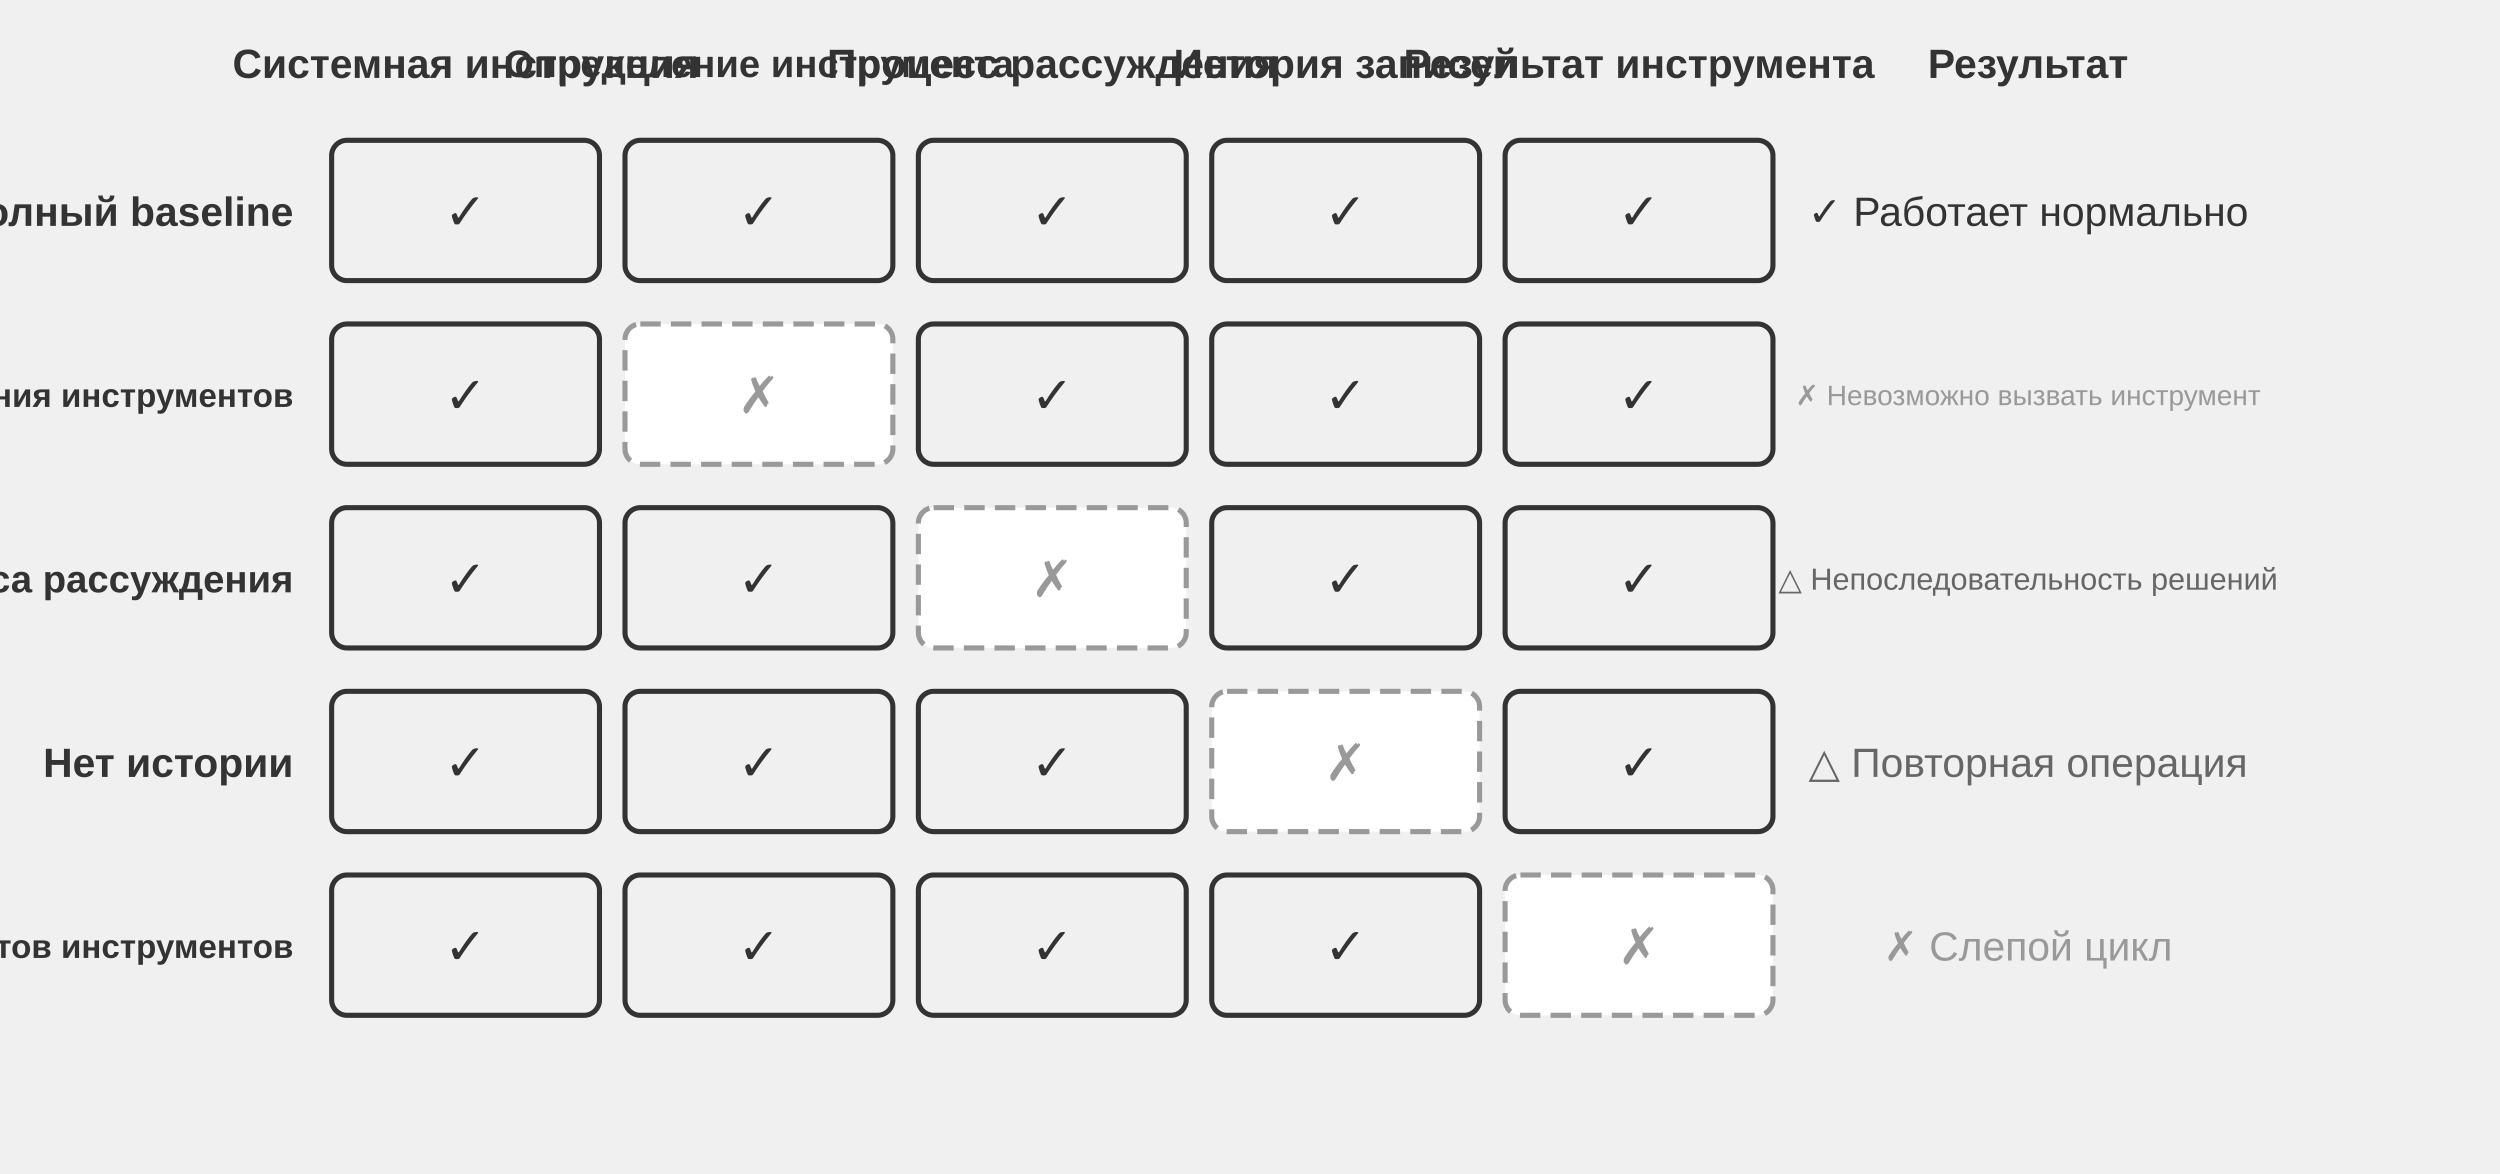
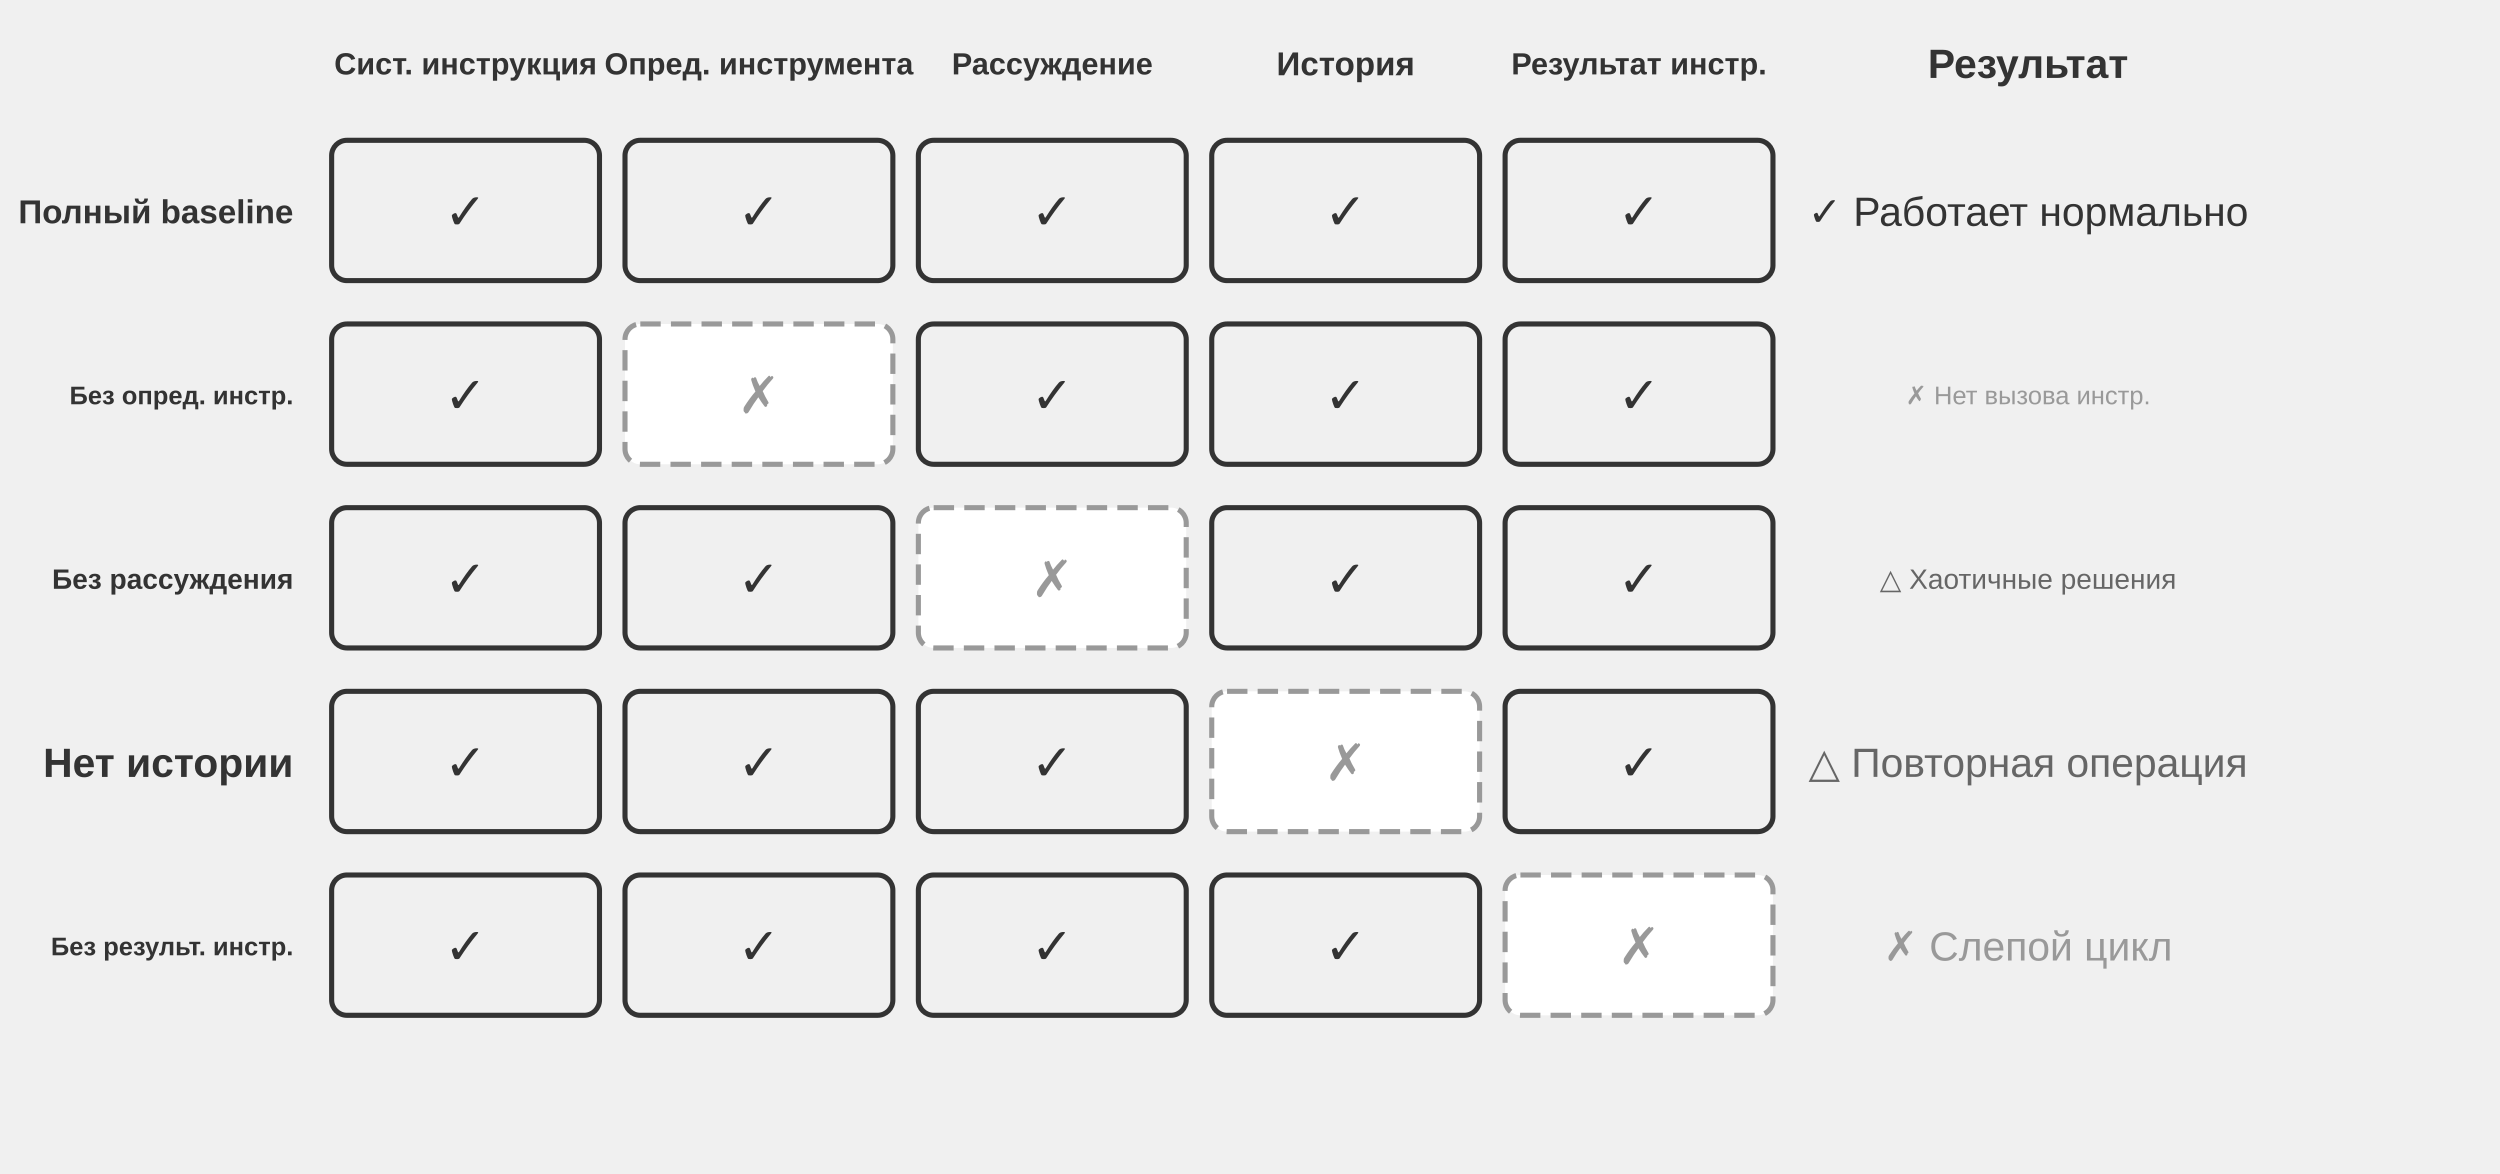
<svg xmlns="http://www.w3.org/2000/svg" viewBox="0 40 980 460" width="980" height="460" style="background:#ffffff">
  <defs>
    <marker id="ah" markerWidth="12" markerHeight="8" refX="12" refY="4" orient="auto">
      <polygon points="0 0, 12 4, 0 8" fill="#333333" />
    </marker>
    <marker id="ah-light" markerWidth="12" markerHeight="8" refX="12" refY="4" orient="auto">
      <polygon points="0 0, 12 4, 0 8" fill="#999999" />
    </marker>
  </defs>
-   <text x="182.5" y="65" font-family="Arial, 'Helvetica Neue', Helvetica, 'PingFang SC', 'Microsoft YaHei', sans-serif" font-size="16" fill="#333333" text-anchor="middle" dominant-baseline="central" font-weight="bold">Системная инструкция</text>
-   <text x="297.5" y="65" font-family="Arial, 'Helvetica Neue', Helvetica, 'PingFang SC', 'Microsoft YaHei', sans-serif" font-size="15" fill="#333333" text-anchor="middle" dominant-baseline="central" font-weight="bold">Определение инструмента</text>
-   <text x="412.5" y="65" font-family="Arial, 'Helvetica Neue', Helvetica, 'PingFang SC', 'Microsoft YaHei', sans-serif" font-size="16" fill="#333333" text-anchor="middle" dominant-baseline="central" font-weight="bold">Процесс рассуждения</text>
-   <text x="527.5" y="65" font-family="Arial, 'Helvetica Neue', Helvetica, 'PingFang SC', 'Microsoft YaHei', sans-serif" font-size="16" fill="#333333" text-anchor="middle" dominant-baseline="central" font-weight="bold">История записей</text>
-   <text x="642.5" y="65" font-family="Arial, 'Helvetica Neue', Helvetica, 'PingFang SC', 'Microsoft YaHei', sans-serif" font-size="16" fill="#333333" text-anchor="middle" dominant-baseline="central" font-weight="bold">Результат инструмента</text>
+   <text x="182.5" y="65" font-family="Arial, 'Helvetica Neue', Helvetica, 'PingFang SC', 'Microsoft YaHei', sans-serif" font-size="12" fill="#333333" text-anchor="middle" dominant-baseline="central" font-weight="bold">Сист. инструкция</text>
+   <text x="297.5" y="65" font-family="Arial, 'Helvetica Neue', Helvetica, 'PingFang SC', 'Microsoft YaHei', sans-serif" font-size="12" fill="#333333" text-anchor="middle" dominant-baseline="central" font-weight="bold">Опред. инструмента</text>
+   <text x="412.5" y="65" font-family="Arial, 'Helvetica Neue', Helvetica, 'PingFang SC', 'Microsoft YaHei', sans-serif" font-size="12" fill="#333333" text-anchor="middle" dominant-baseline="central" font-weight="bold">Рассуждение</text>
+   <text x="527.5" y="65" font-family="Arial, 'Helvetica Neue', Helvetica, 'PingFang SC', 'Microsoft YaHei', sans-serif" font-size="13" fill="#333333" text-anchor="middle" dominant-baseline="central" font-weight="bold">История</text>
+   <text x="642.5" y="65" font-family="Arial, 'Helvetica Neue', Helvetica, 'PingFang SC', 'Microsoft YaHei', sans-serif" font-size="12" fill="#333333" text-anchor="middle" dominant-baseline="central" font-weight="bold">Результат инстр.</text>
  <text x="795" y="65" font-family="Arial, 'Helvetica Neue', Helvetica, 'PingFang SC', 'Microsoft YaHei', sans-serif" font-size="16" fill="#333333" text-anchor="middle" dominant-baseline="central" font-weight="bold">Результат</text>
-   <text x="115" y="123" font-family="Arial, 'Helvetica Neue', Helvetica, 'PingFang SC', 'Microsoft YaHei', sans-serif" font-size="16" fill="#333333" text-anchor="end" dominant-baseline="central" font-weight="bold">Полный baseline</text>
+   <text x="115" y="123" font-family="Arial, 'Helvetica Neue', Helvetica, 'PingFang SC', 'Microsoft YaHei', sans-serif" font-size="13" fill="#333333" text-anchor="end" dominant-baseline="central" font-weight="bold">Полный baseline</text>
  <rect x="130" y="95" width="105" height="55" rx="6" fill="#f0f0f0" stroke="#333333" stroke-width="2" />
  <text x="182.5" y="123" font-family="Arial, 'Helvetica Neue', Helvetica, 'PingFang SC', 'Microsoft YaHei', sans-serif" font-size="20" fill="#333333" text-anchor="middle" dominant-baseline="central" font-weight="normal">✓</text>
  <rect x="245" y="95" width="105" height="55" rx="6" fill="#f0f0f0" stroke="#333333" stroke-width="2" />
  <text x="297.5" y="123" font-family="Arial, 'Helvetica Neue', Helvetica, 'PingFang SC', 'Microsoft YaHei', sans-serif" font-size="20" fill="#333333" text-anchor="middle" dominant-baseline="central" font-weight="normal">✓</text>
  <rect x="360" y="95" width="105" height="55" rx="6" fill="#f0f0f0" stroke="#333333" stroke-width="2" />
  <text x="412.5" y="123" font-family="Arial, 'Helvetica Neue', Helvetica, 'PingFang SC', 'Microsoft YaHei', sans-serif" font-size="20" fill="#333333" text-anchor="middle" dominant-baseline="central" font-weight="normal">✓</text>
  <rect x="475" y="95" width="105" height="55" rx="6" fill="#f0f0f0" stroke="#333333" stroke-width="2" />
  <text x="527.5" y="123" font-family="Arial, 'Helvetica Neue', Helvetica, 'PingFang SC', 'Microsoft YaHei', sans-serif" font-size="20" fill="#333333" text-anchor="middle" dominant-baseline="central" font-weight="normal">✓</text>
  <rect x="590" y="95" width="105" height="55" rx="6" fill="#f0f0f0" stroke="#333333" stroke-width="2" />
  <text x="642.5" y="123" font-family="Arial, 'Helvetica Neue', Helvetica, 'PingFang SC', 'Microsoft YaHei', sans-serif" font-size="20" fill="#333333" text-anchor="middle" dominant-baseline="central" font-weight="normal">✓</text>
  <text x="795" y="123" font-family="Arial, 'Helvetica Neue', Helvetica, 'PingFang SC', 'Microsoft YaHei', sans-serif" font-size="16" fill="#333333" text-anchor="middle" dominant-baseline="central" font-weight="normal">✓ Работает нормально</text>
-   <text x="115" y="195" font-family="Arial, 'Helvetica Neue', Helvetica, 'PingFang SC', 'Microsoft YaHei', sans-serif" font-size="13" fill="#333333" text-anchor="end" dominant-baseline="central" font-weight="bold">Нет определения инструментов</text>
+   <text x="115" y="195" font-family="Arial, 'Helvetica Neue', Helvetica, 'PingFang SC', 'Microsoft YaHei', sans-serif" font-size="10" fill="#333333" text-anchor="end" dominant-baseline="central" font-weight="bold">Без опред. инстр.</text>
  <rect x="130" y="167" width="105" height="55" rx="6" fill="#f0f0f0" stroke="#333333" stroke-width="2" />
  <text x="182.5" y="195" font-family="Arial, 'Helvetica Neue', Helvetica, 'PingFang SC', 'Microsoft YaHei', sans-serif" font-size="20" fill="#333333" text-anchor="middle" dominant-baseline="central" font-weight="normal">✓</text>
  <rect x="245" y="167" width="105" height="55" rx="6" fill="#ffffff" stroke="#999999" stroke-width="2" stroke-dasharray="8,4" />
  <text x="297.5" y="195" font-family="Arial, 'Helvetica Neue', Helvetica, 'PingFang SC', 'Microsoft YaHei', sans-serif" font-size="20" fill="#999999" text-anchor="middle" dominant-baseline="central" font-weight="normal">✗</text>
  <rect x="360" y="167" width="105" height="55" rx="6" fill="#f0f0f0" stroke="#333333" stroke-width="2" />
  <text x="412.5" y="195" font-family="Arial, 'Helvetica Neue', Helvetica, 'PingFang SC', 'Microsoft YaHei', sans-serif" font-size="20" fill="#333333" text-anchor="middle" dominant-baseline="central" font-weight="normal">✓</text>
  <rect x="475" y="167" width="105" height="55" rx="6" fill="#f0f0f0" stroke="#333333" stroke-width="2" />
  <text x="527.5" y="195" font-family="Arial, 'Helvetica Neue', Helvetica, 'PingFang SC', 'Microsoft YaHei', sans-serif" font-size="20" fill="#333333" text-anchor="middle" dominant-baseline="central" font-weight="normal">✓</text>
  <rect x="590" y="167" width="105" height="55" rx="6" fill="#f0f0f0" stroke="#333333" stroke-width="2" />
  <text x="642.5" y="195" font-family="Arial, 'Helvetica Neue', Helvetica, 'PingFang SC', 'Microsoft YaHei', sans-serif" font-size="20" fill="#333333" text-anchor="middle" dominant-baseline="central" font-weight="normal">✓</text>
-   <text x="795" y="195" font-family="Arial, 'Helvetica Neue', Helvetica, 'PingFang SC', 'Microsoft YaHei', sans-serif" font-size="11" fill="#999999" text-anchor="middle" dominant-baseline="central" font-weight="normal">✗ Невозможно вызвать инструмент</text>
-   <text x="115" y="267" font-family="Arial, 'Helvetica Neue', Helvetica, 'PingFang SC', 'Microsoft YaHei', sans-serif" font-size="15" fill="#333333" text-anchor="end" dominant-baseline="central" font-weight="bold">Без процесса рассуждения</text>
+   <text x="795" y="195" font-family="Arial, 'Helvetica Neue', Helvetica, 'PingFang SC', 'Microsoft YaHei', sans-serif" font-size="10" fill="#999999" text-anchor="middle" dominant-baseline="central" font-weight="normal">✗ Нет вызова инстр.</text>
+   <text x="115" y="267" font-family="Arial, 'Helvetica Neue', Helvetica, 'PingFang SC', 'Microsoft YaHei', sans-serif" font-size="11" fill="#333333" text-anchor="end" dominant-baseline="central" font-weight="bold">Без рассуждения</text>
  <rect x="130" y="239" width="105" height="55" rx="6" fill="#f0f0f0" stroke="#333333" stroke-width="2" />
  <text x="182.5" y="267" font-family="Arial, 'Helvetica Neue', Helvetica, 'PingFang SC', 'Microsoft YaHei', sans-serif" font-size="20" fill="#333333" text-anchor="middle" dominant-baseline="central" font-weight="normal">✓</text>
  <rect x="245" y="239" width="105" height="55" rx="6" fill="#f0f0f0" stroke="#333333" stroke-width="2" />
  <text x="297.5" y="267" font-family="Arial, 'Helvetica Neue', Helvetica, 'PingFang SC', 'Microsoft YaHei', sans-serif" font-size="20" fill="#333333" text-anchor="middle" dominant-baseline="central" font-weight="normal">✓</text>
  <rect x="360" y="239" width="105" height="55" rx="6" fill="#ffffff" stroke="#999999" stroke-width="2" stroke-dasharray="8,4" />
  <text x="412.5" y="267" font-family="Arial, 'Helvetica Neue', Helvetica, 'PingFang SC', 'Microsoft YaHei', sans-serif" font-size="20" fill="#999999" text-anchor="middle" dominant-baseline="central" font-weight="normal">✗</text>
  <rect x="475" y="239" width="105" height="55" rx="6" fill="#f0f0f0" stroke="#333333" stroke-width="2" />
  <text x="527.5" y="267" font-family="Arial, 'Helvetica Neue', Helvetica, 'PingFang SC', 'Microsoft YaHei', sans-serif" font-size="20" fill="#333333" text-anchor="middle" dominant-baseline="central" font-weight="normal">✓</text>
  <rect x="590" y="239" width="105" height="55" rx="6" fill="#f0f0f0" stroke="#333333" stroke-width="2" />
  <text x="642.5" y="267" font-family="Arial, 'Helvetica Neue', Helvetica, 'PingFang SC', 'Microsoft YaHei', sans-serif" font-size="20" fill="#333333" text-anchor="middle" dominant-baseline="central" font-weight="normal">✓</text>
-   <text x="795" y="267" font-family="Arial, 'Helvetica Neue', Helvetica, 'PingFang SC', 'Microsoft YaHei', sans-serif" font-size="12" fill="#666666" text-anchor="middle" dominant-baseline="central" font-weight="normal">△ Непоследовательность решений</text>
+   <text x="795" y="267" font-family="Arial, 'Helvetica Neue', Helvetica, 'PingFang SC', 'Microsoft YaHei', sans-serif" font-size="11" fill="#666666" text-anchor="middle" dominant-baseline="central" font-weight="normal">△ Хаотичные решения</text>
  <text x="115" y="339" font-family="Arial, 'Helvetica Neue', Helvetica, 'PingFang SC', 'Microsoft YaHei', sans-serif" font-size="16" fill="#333333" text-anchor="end" dominant-baseline="central" font-weight="bold">Нет истории</text>
  <rect x="130" y="311" width="105" height="55" rx="6" fill="#f0f0f0" stroke="#333333" stroke-width="2" />
  <text x="182.5" y="339" font-family="Arial, 'Helvetica Neue', Helvetica, 'PingFang SC', 'Microsoft YaHei', sans-serif" font-size="20" fill="#333333" text-anchor="middle" dominant-baseline="central" font-weight="normal">✓</text>
  <rect x="245" y="311" width="105" height="55" rx="6" fill="#f0f0f0" stroke="#333333" stroke-width="2" />
  <text x="297.5" y="339" font-family="Arial, 'Helvetica Neue', Helvetica, 'PingFang SC', 'Microsoft YaHei', sans-serif" font-size="20" fill="#333333" text-anchor="middle" dominant-baseline="central" font-weight="normal">✓</text>
  <rect x="360" y="311" width="105" height="55" rx="6" fill="#f0f0f0" stroke="#333333" stroke-width="2" />
  <text x="412.5" y="339" font-family="Arial, 'Helvetica Neue', Helvetica, 'PingFang SC', 'Microsoft YaHei', sans-serif" font-size="20" fill="#333333" text-anchor="middle" dominant-baseline="central" font-weight="normal">✓</text>
  <rect x="475" y="311" width="105" height="55" rx="6" fill="#ffffff" stroke="#999999" stroke-width="2" stroke-dasharray="8,4" />
  <text x="527.5" y="339" font-family="Arial, 'Helvetica Neue', Helvetica, 'PingFang SC', 'Microsoft YaHei', sans-serif" font-size="20" fill="#999999" text-anchor="middle" dominant-baseline="central" font-weight="normal">✗</text>
  <rect x="590" y="311" width="105" height="55" rx="6" fill="#f0f0f0" stroke="#333333" stroke-width="2" />
  <text x="642.5" y="339" font-family="Arial, 'Helvetica Neue', Helvetica, 'PingFang SC', 'Microsoft YaHei', sans-serif" font-size="20" fill="#333333" text-anchor="middle" dominant-baseline="central" font-weight="normal">✓</text>
  <text x="795" y="339" font-family="Arial, 'Helvetica Neue', Helvetica, 'PingFang SC', 'Microsoft YaHei', sans-serif" font-size="16" fill="#666666" text-anchor="middle" dominant-baseline="central" font-weight="normal">△ Повторная операция</text>
-   <text x="115" y="411" font-family="Arial, 'Helvetica Neue', Helvetica, 'PingFang SC', 'Microsoft YaHei', sans-serif" font-size="13" fill="#333333" text-anchor="end" dominant-baseline="central" font-weight="bold">Нет результатов инструментов</text>
+   <text x="115" y="411" font-family="Arial, 'Helvetica Neue', Helvetica, 'PingFang SC', 'Microsoft YaHei', sans-serif" font-size="10" fill="#333333" text-anchor="end" dominant-baseline="central" font-weight="bold">Без результ. инстр.</text>
  <rect x="130" y="383" width="105" height="55" rx="6" fill="#f0f0f0" stroke="#333333" stroke-width="2" />
  <text x="182.5" y="411" font-family="Arial, 'Helvetica Neue', Helvetica, 'PingFang SC', 'Microsoft YaHei', sans-serif" font-size="20" fill="#333333" text-anchor="middle" dominant-baseline="central" font-weight="normal">✓</text>
  <rect x="245" y="383" width="105" height="55" rx="6" fill="#f0f0f0" stroke="#333333" stroke-width="2" />
  <text x="297.5" y="411" font-family="Arial, 'Helvetica Neue', Helvetica, 'PingFang SC', 'Microsoft YaHei', sans-serif" font-size="20" fill="#333333" text-anchor="middle" dominant-baseline="central" font-weight="normal">✓</text>
  <rect x="360" y="383" width="105" height="55" rx="6" fill="#f0f0f0" stroke="#333333" stroke-width="2" />
  <text x="412.5" y="411" font-family="Arial, 'Helvetica Neue', Helvetica, 'PingFang SC', 'Microsoft YaHei', sans-serif" font-size="20" fill="#333333" text-anchor="middle" dominant-baseline="central" font-weight="normal">✓</text>
  <rect x="475" y="383" width="105" height="55" rx="6" fill="#f0f0f0" stroke="#333333" stroke-width="2" />
  <text x="527.5" y="411" font-family="Arial, 'Helvetica Neue', Helvetica, 'PingFang SC', 'Microsoft YaHei', sans-serif" font-size="20" fill="#333333" text-anchor="middle" dominant-baseline="central" font-weight="normal">✓</text>
  <rect x="590" y="383" width="105" height="55" rx="6" fill="#ffffff" stroke="#999999" stroke-width="2" stroke-dasharray="8,4" />
  <text x="642.5" y="411" font-family="Arial, 'Helvetica Neue', Helvetica, 'PingFang SC', 'Microsoft YaHei', sans-serif" font-size="20" fill="#999999" text-anchor="middle" dominant-baseline="central" font-weight="normal">✗</text>
  <text x="795" y="411" font-family="Arial, 'Helvetica Neue', Helvetica, 'PingFang SC', 'Microsoft YaHei', sans-serif" font-size="16" fill="#999999" text-anchor="middle" dominant-baseline="central" font-weight="normal">✗ Слепой цикл</text>
</svg>
